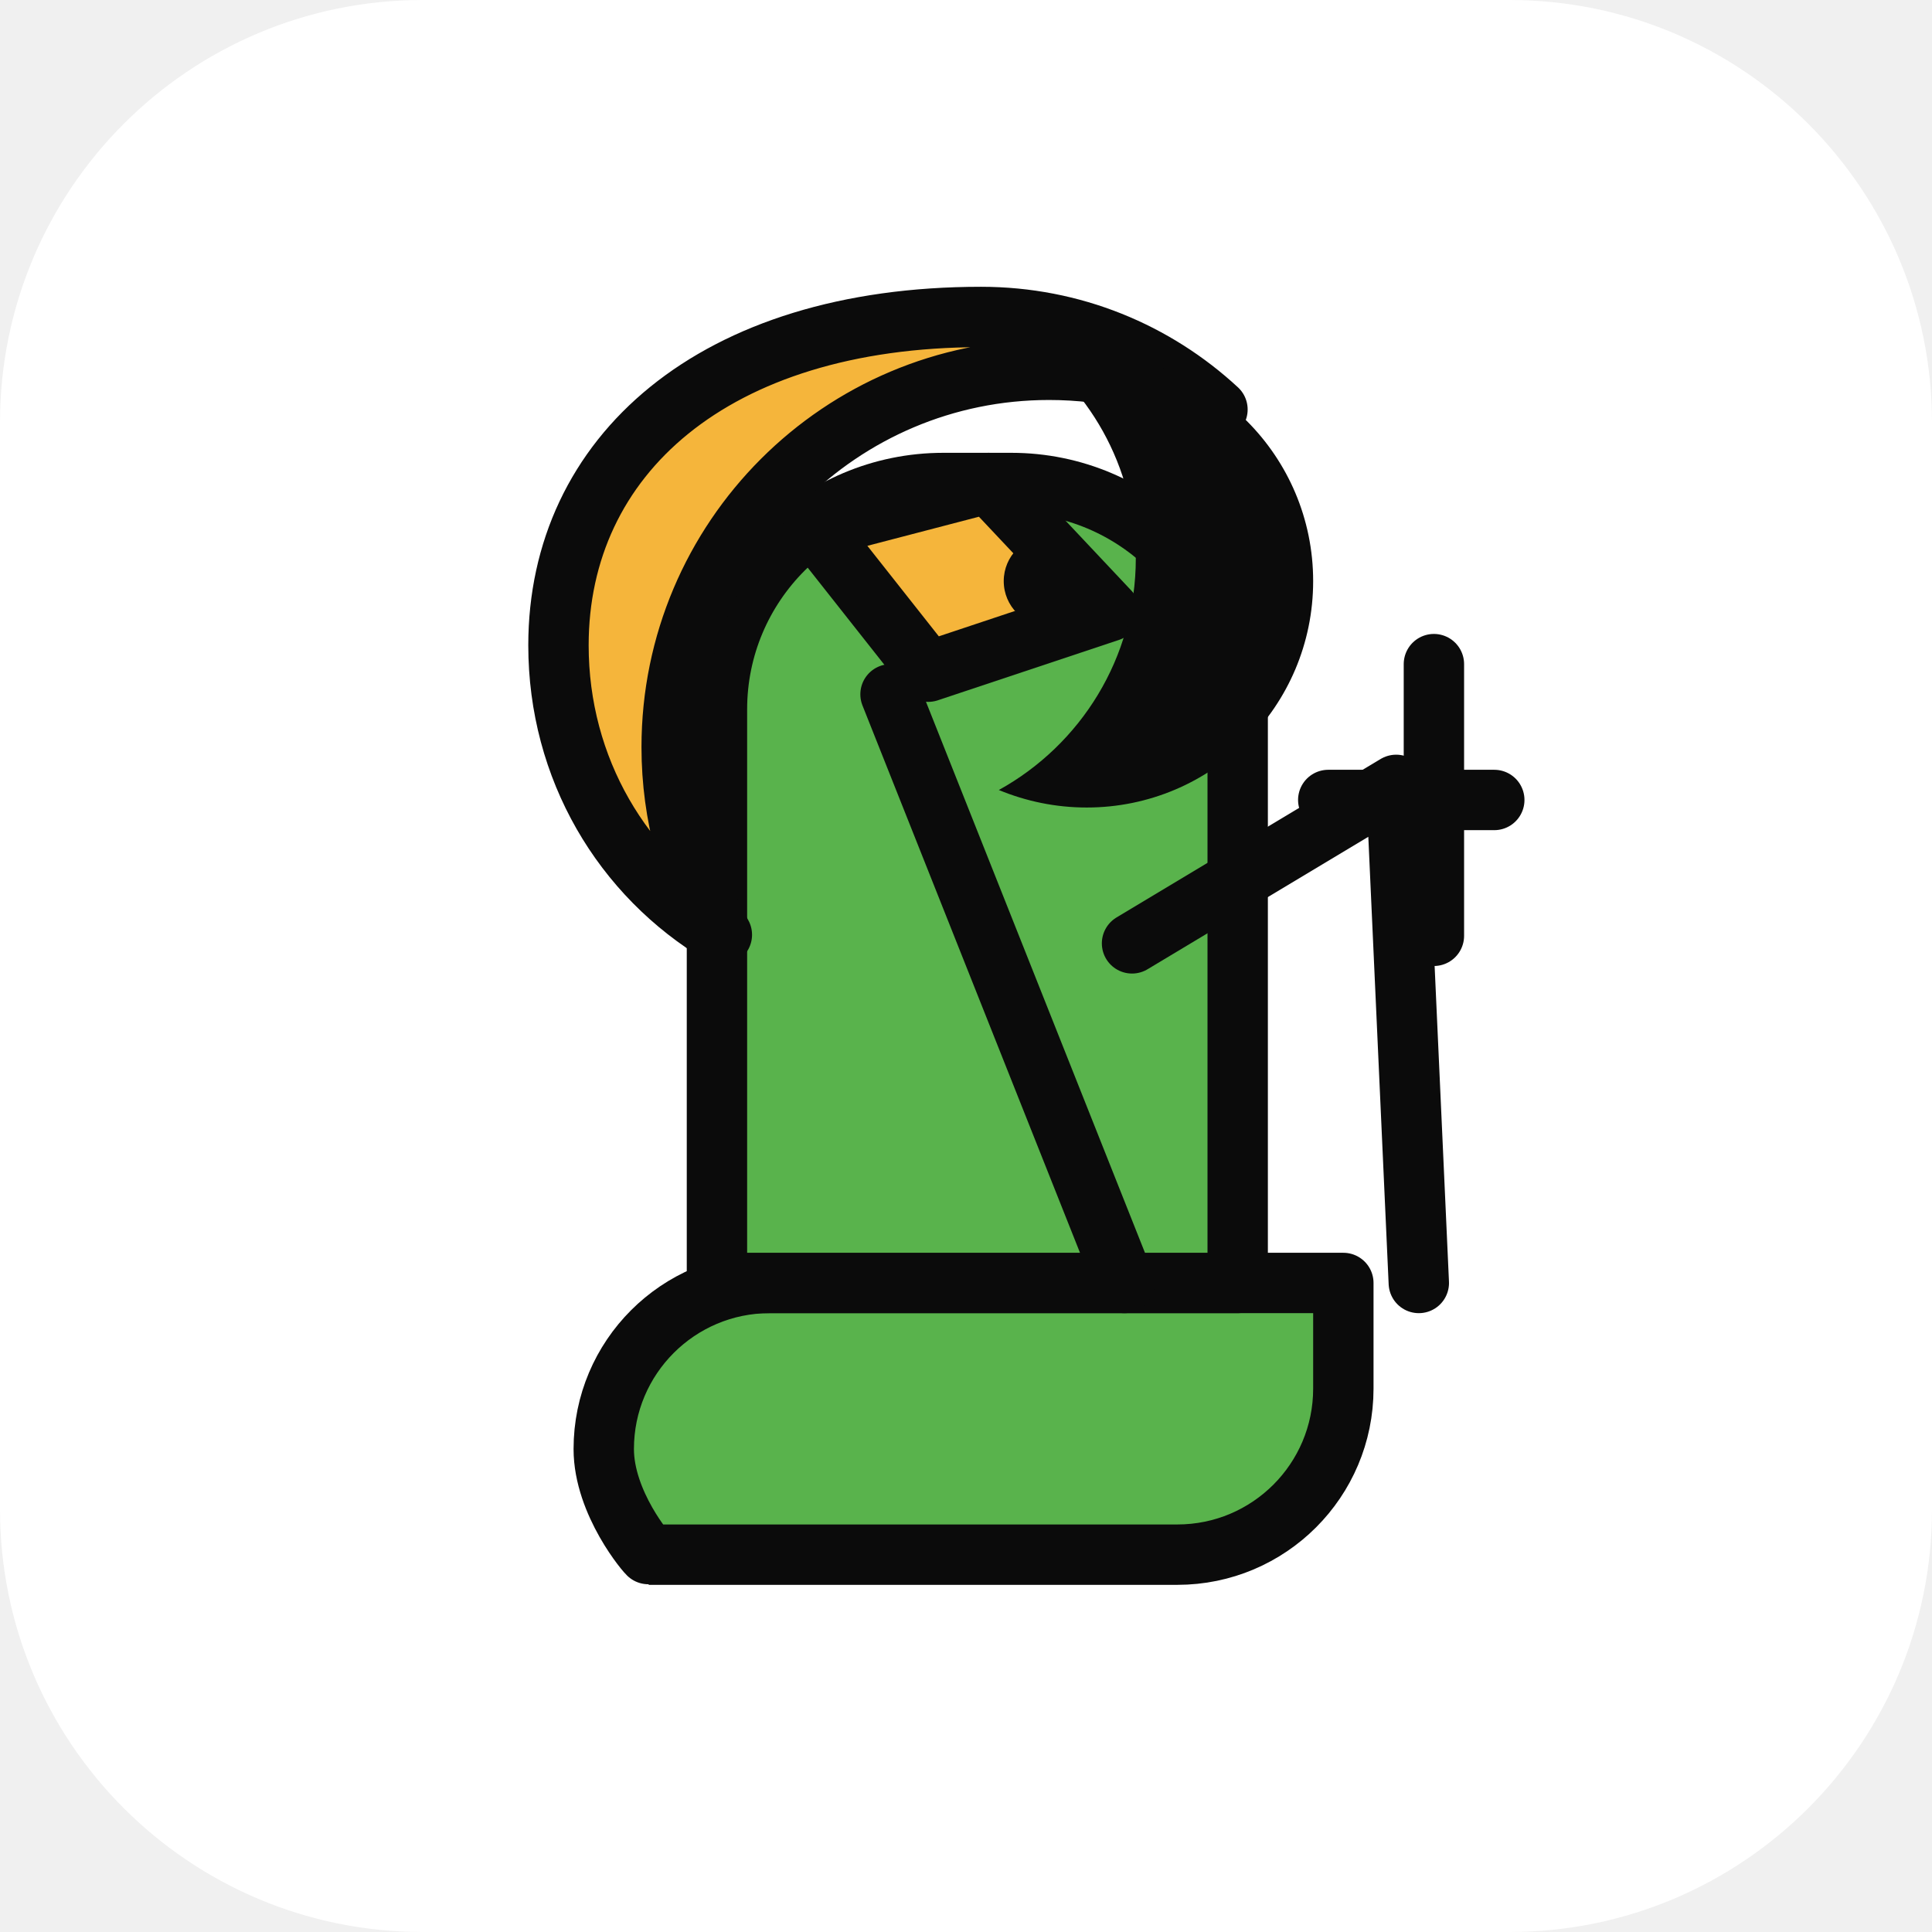
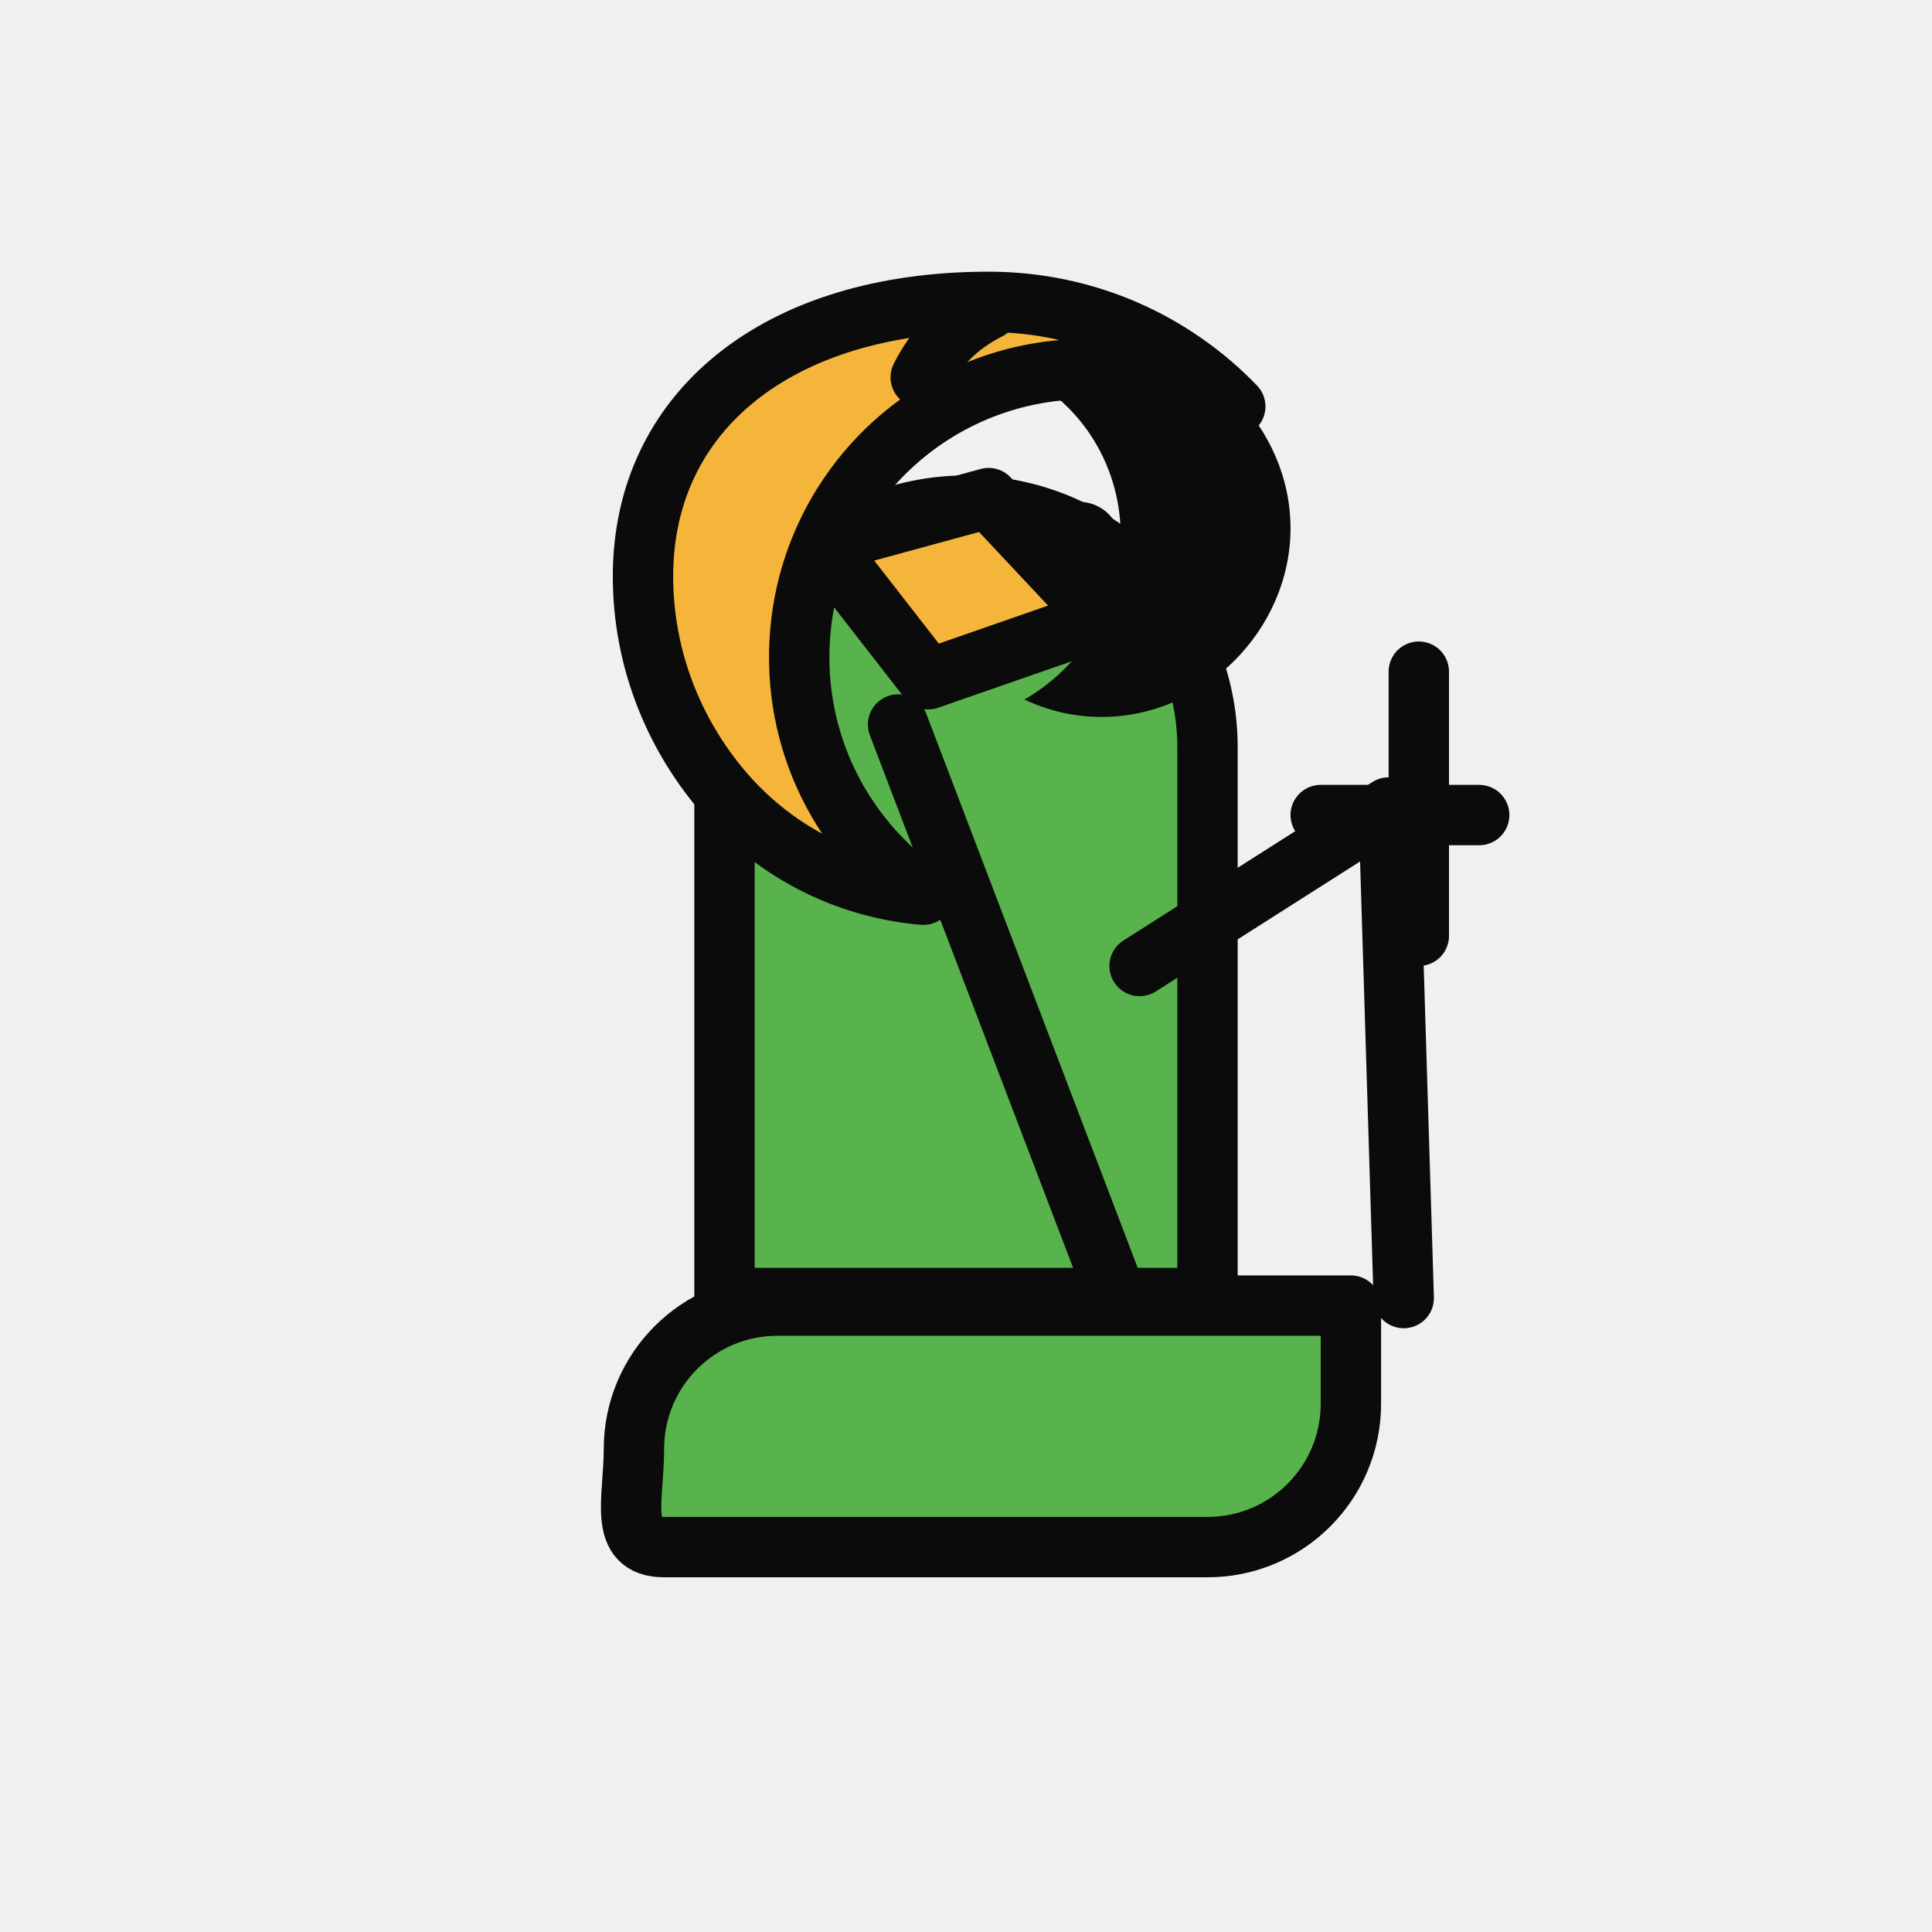
<svg xmlns="http://www.w3.org/2000/svg" width="256" height="256" viewBox="0 0 256 256" fill="none">
-   <rect width="256" height="256" rx="56" fill="white" />
-   <path d="M86 206H156C168.15 206 178 196.15 178 184V170H102C89.85 170 80 179.85 80 192C80 199.18 85.82 206 86 206Z" fill="#59B34C" stroke="#0B0B0B" stroke-width="8" stroke-linejoin="round" />
-   <path d="M95 170V94C95 77.43 108.43 64 125 64H134C150.57 64 164 77.43 164 94V170H95Z" fill="#59B34C" stroke="#0B0B0B" stroke-width="8" stroke-linejoin="round" />
-   <path d="M108 70L131 64L147 81L123 89L108 70Z" fill="#F5B53B" stroke="#0B0B0B" stroke-width="8" stroke-linejoin="round" />
-   <path d="M118 92L149 170" stroke="#0B0B0B" stroke-width="8" stroke-linecap="round" />
-   <path d="M150 125L185 104L188 170" stroke="#0B0B0B" stroke-width="8" stroke-linecap="round" stroke-linejoin="round" />
-   <path d="M176 106L198 106" stroke="#0B0B0B" stroke-width="8" stroke-linecap="round" />
-   <path d="M190 88L190 124" stroke="#0B0B0B" stroke-width="8" stroke-linecap="round" />
-   <path d="M130 42C142.15 42 153.11 46.66 161.32 54.26C154.64 50.91 147.07 49 139 49C111.39 49 89 71.39 89 99C89 108.06 91.42 116.55 95.65 123.86C82.47 116.03 74 101.82 74 85.5C74 60.48 94.48 42 130 42Z" fill="#F5B53B" stroke="#0B0B0B" stroke-width="8" stroke-linejoin="round" />
-   <path d="M144 47C160.57 47 174 60.43 174 77C174 93.57 160.57 107 144 107C139.88 107 135.95 106.17 132.35 104.68C143.19 98.69 150.5 87.17 150.5 74C150.5 61.78 144.15 50.95 134.6 44.88C137.55 43.57 140.75 42.75 144 42.75V47Z" fill="#0B0B0B" />
-   <circle cx="139" cy="77" r="6" fill="#0B0B0B" />
+   <path d="M88 205H160C170.5 205 179 196.5 179 186V173H103C92.5 173 84 181.5 84 192C84 198.63 81.82 205 88 205Z" fill="#59B34C" stroke="#0B0B0B" stroke-width="8" stroke-linejoin="round" />
+   <path d="M96 172V99C96 81.39 110.39 67 128 67C145.61 67 160 81.39 160 99V172H96Z" fill="#59B34C" stroke="#0B0B0B" stroke-width="8" stroke-linejoin="round" />
+   <path d="M109 72L131 66L146 82L123 90L109 72Z" fill="#F5B53B" stroke="#0B0B0B" stroke-width="8" stroke-linejoin="round" />
+   <path d="M119 96L148 172" stroke="#0B0B0B" stroke-width="8" stroke-linecap="round" />
+   <path d="M151 128L184 107L186 172" stroke="#0B0B0B" stroke-width="8" stroke-linecap="round" stroke-linejoin="round" />
+   <path d="M175 108L196 108" stroke="#0B0B0B" stroke-width="8" stroke-linecap="round" />
+   <path d="M188 89L188 124" stroke="#0B0B0B" stroke-width="8" stroke-linecap="round" />
+   <path d="M131 40C143.87 40 155.43 45.3 163.68 53.86C157.84 50.67 151.17 48.9 144.09 48.9C122.95 48.9 105.9 65.95 105.9 87.09C105.9 100.1 112.39 111.59 122.34 118.56C111.55 117.61 102.18 112.43 95.65 104.71C89.18 97.05 85.2 87.14 85.2 76.35C85.2 54.69 102.84 40 131 40Z" fill="#F5B53B" stroke="#0B0B0B" stroke-width="8" stroke-linejoin="round" />
+   <path d="M146 45C159.48 45 171 56.52 171 70C171 83.48 159.48 95 146 95C142.33 95 138.85 94.17 135.74 92.69C143.26 88.35 148.5 80.26 148.5 71C148.5 62.34 143.99 54.73 137.2 50.6C139.94 47.23 143.3 45 146 45Z" fill="#0B0B0B" />
+   <circle cx="143" cy="72" r="5.5" fill="#0B0B0B" />
+   <path d="M131 41C127 43 124 46 122 50" stroke="#0B0B0B" stroke-width="8" stroke-linecap="round" />
</svg>
